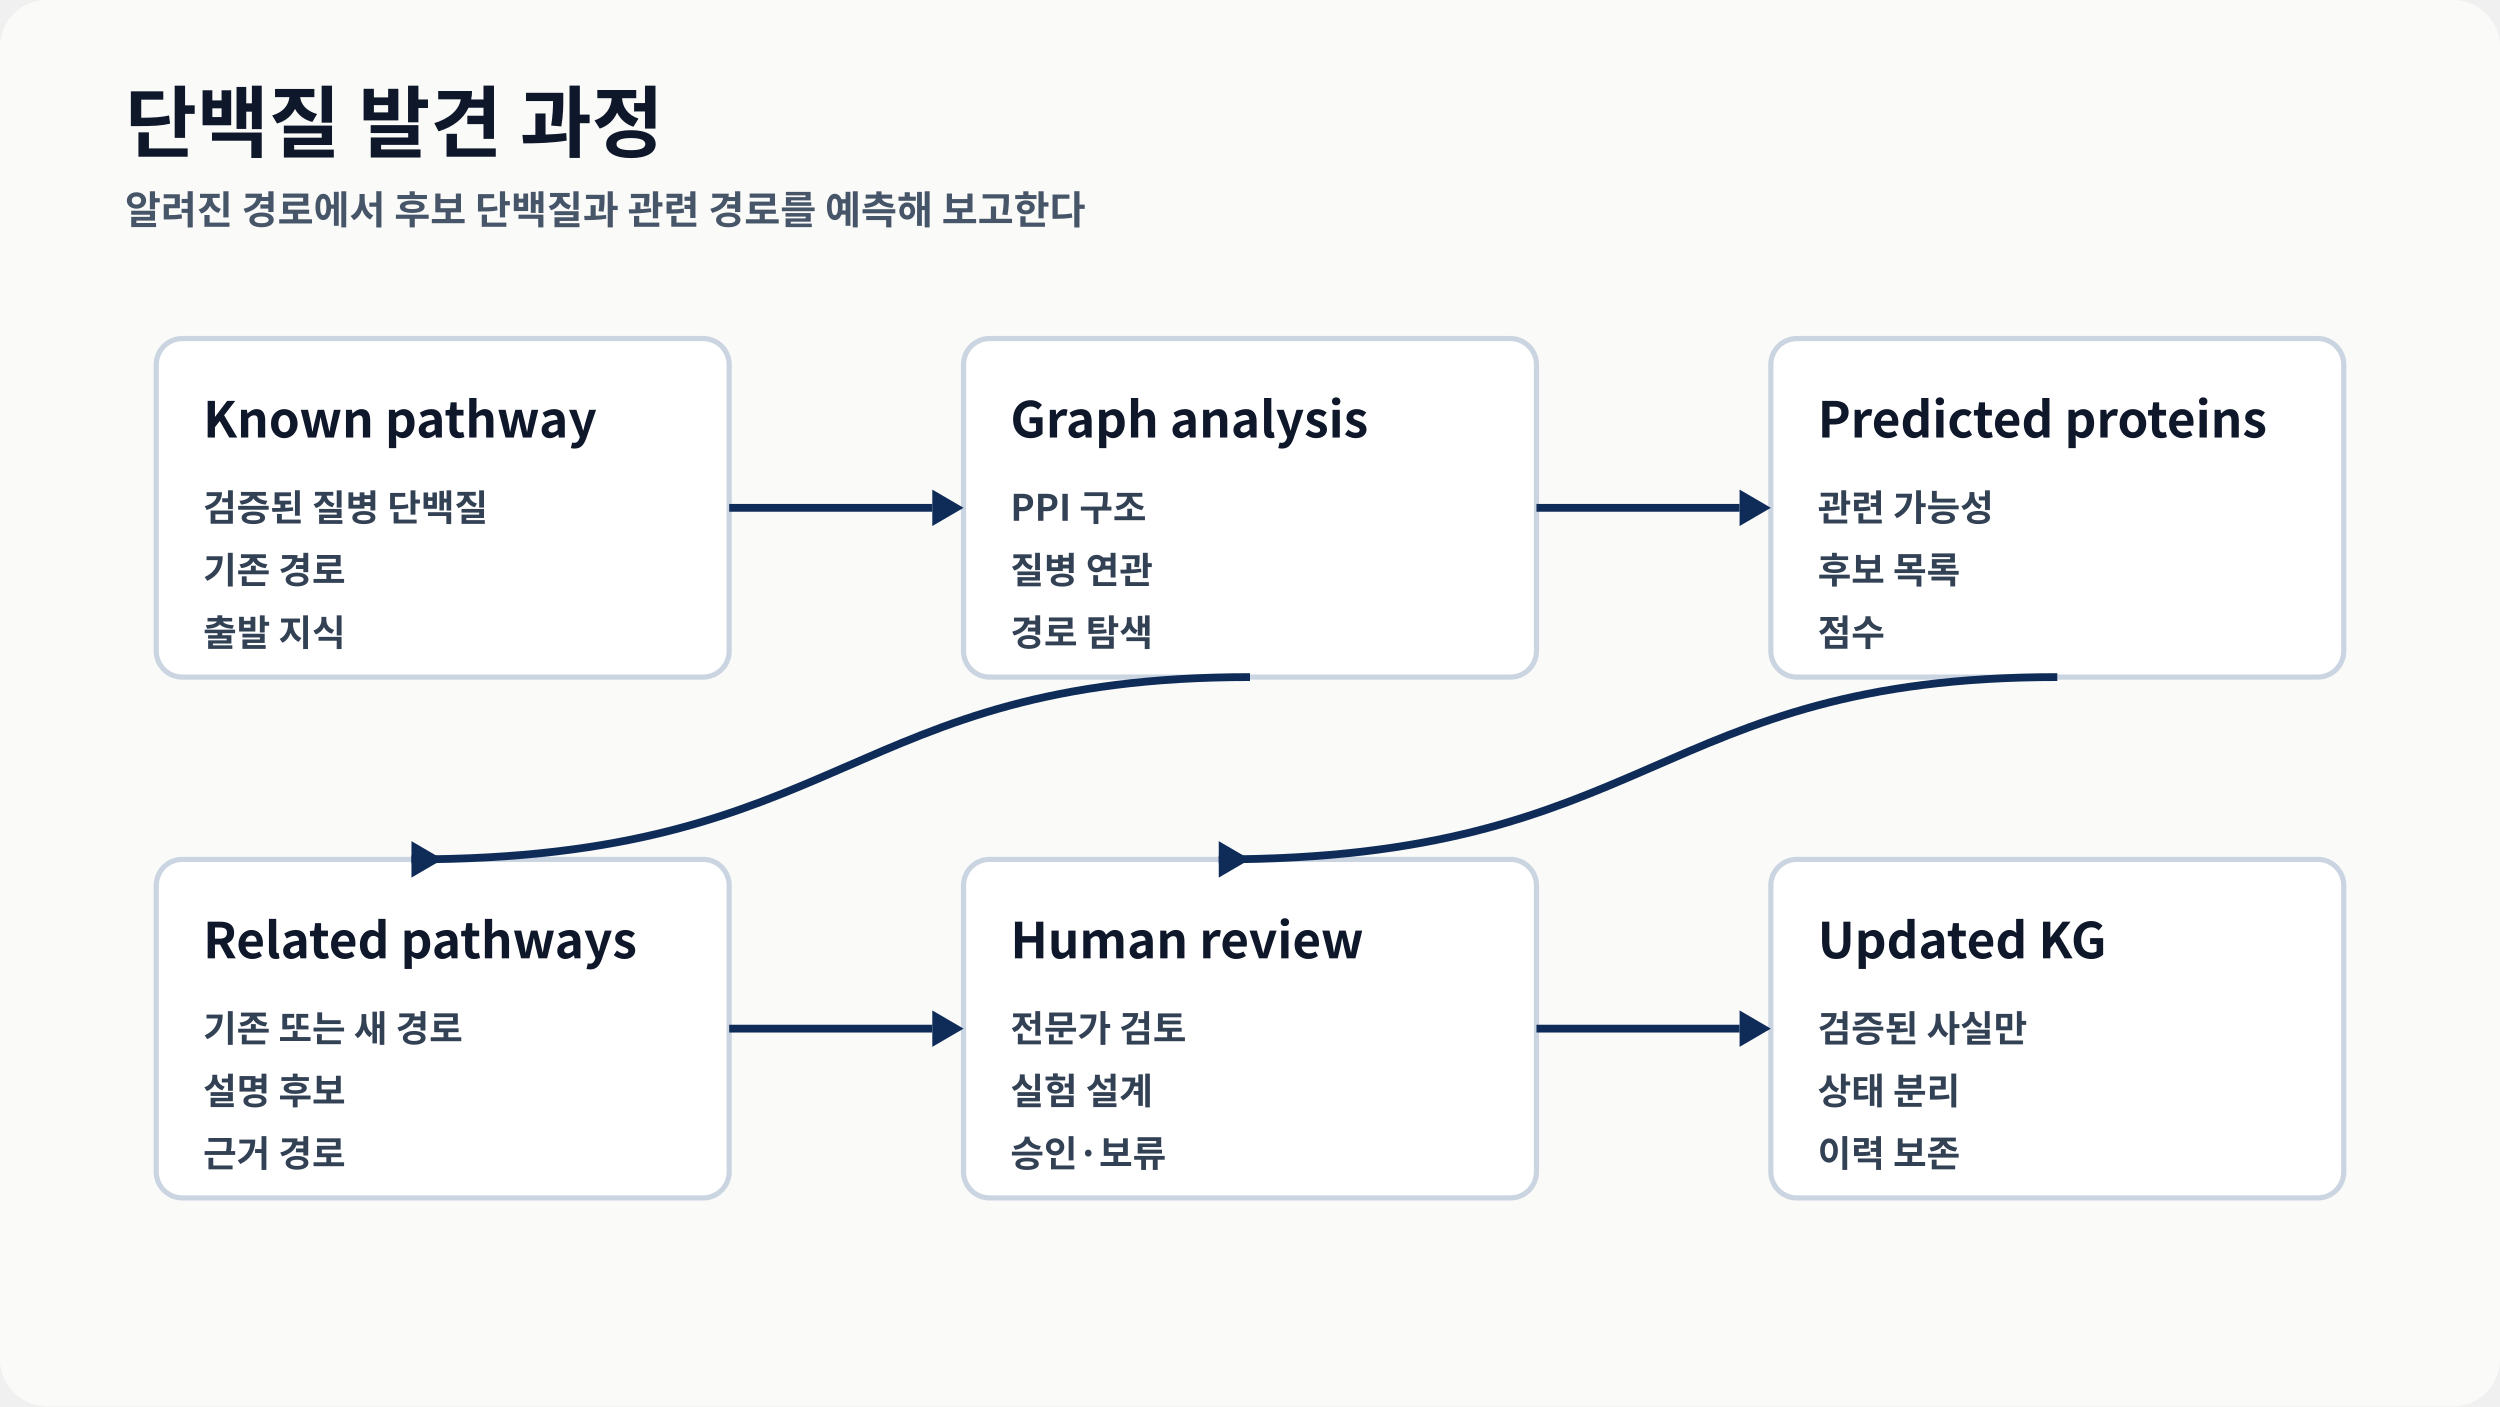
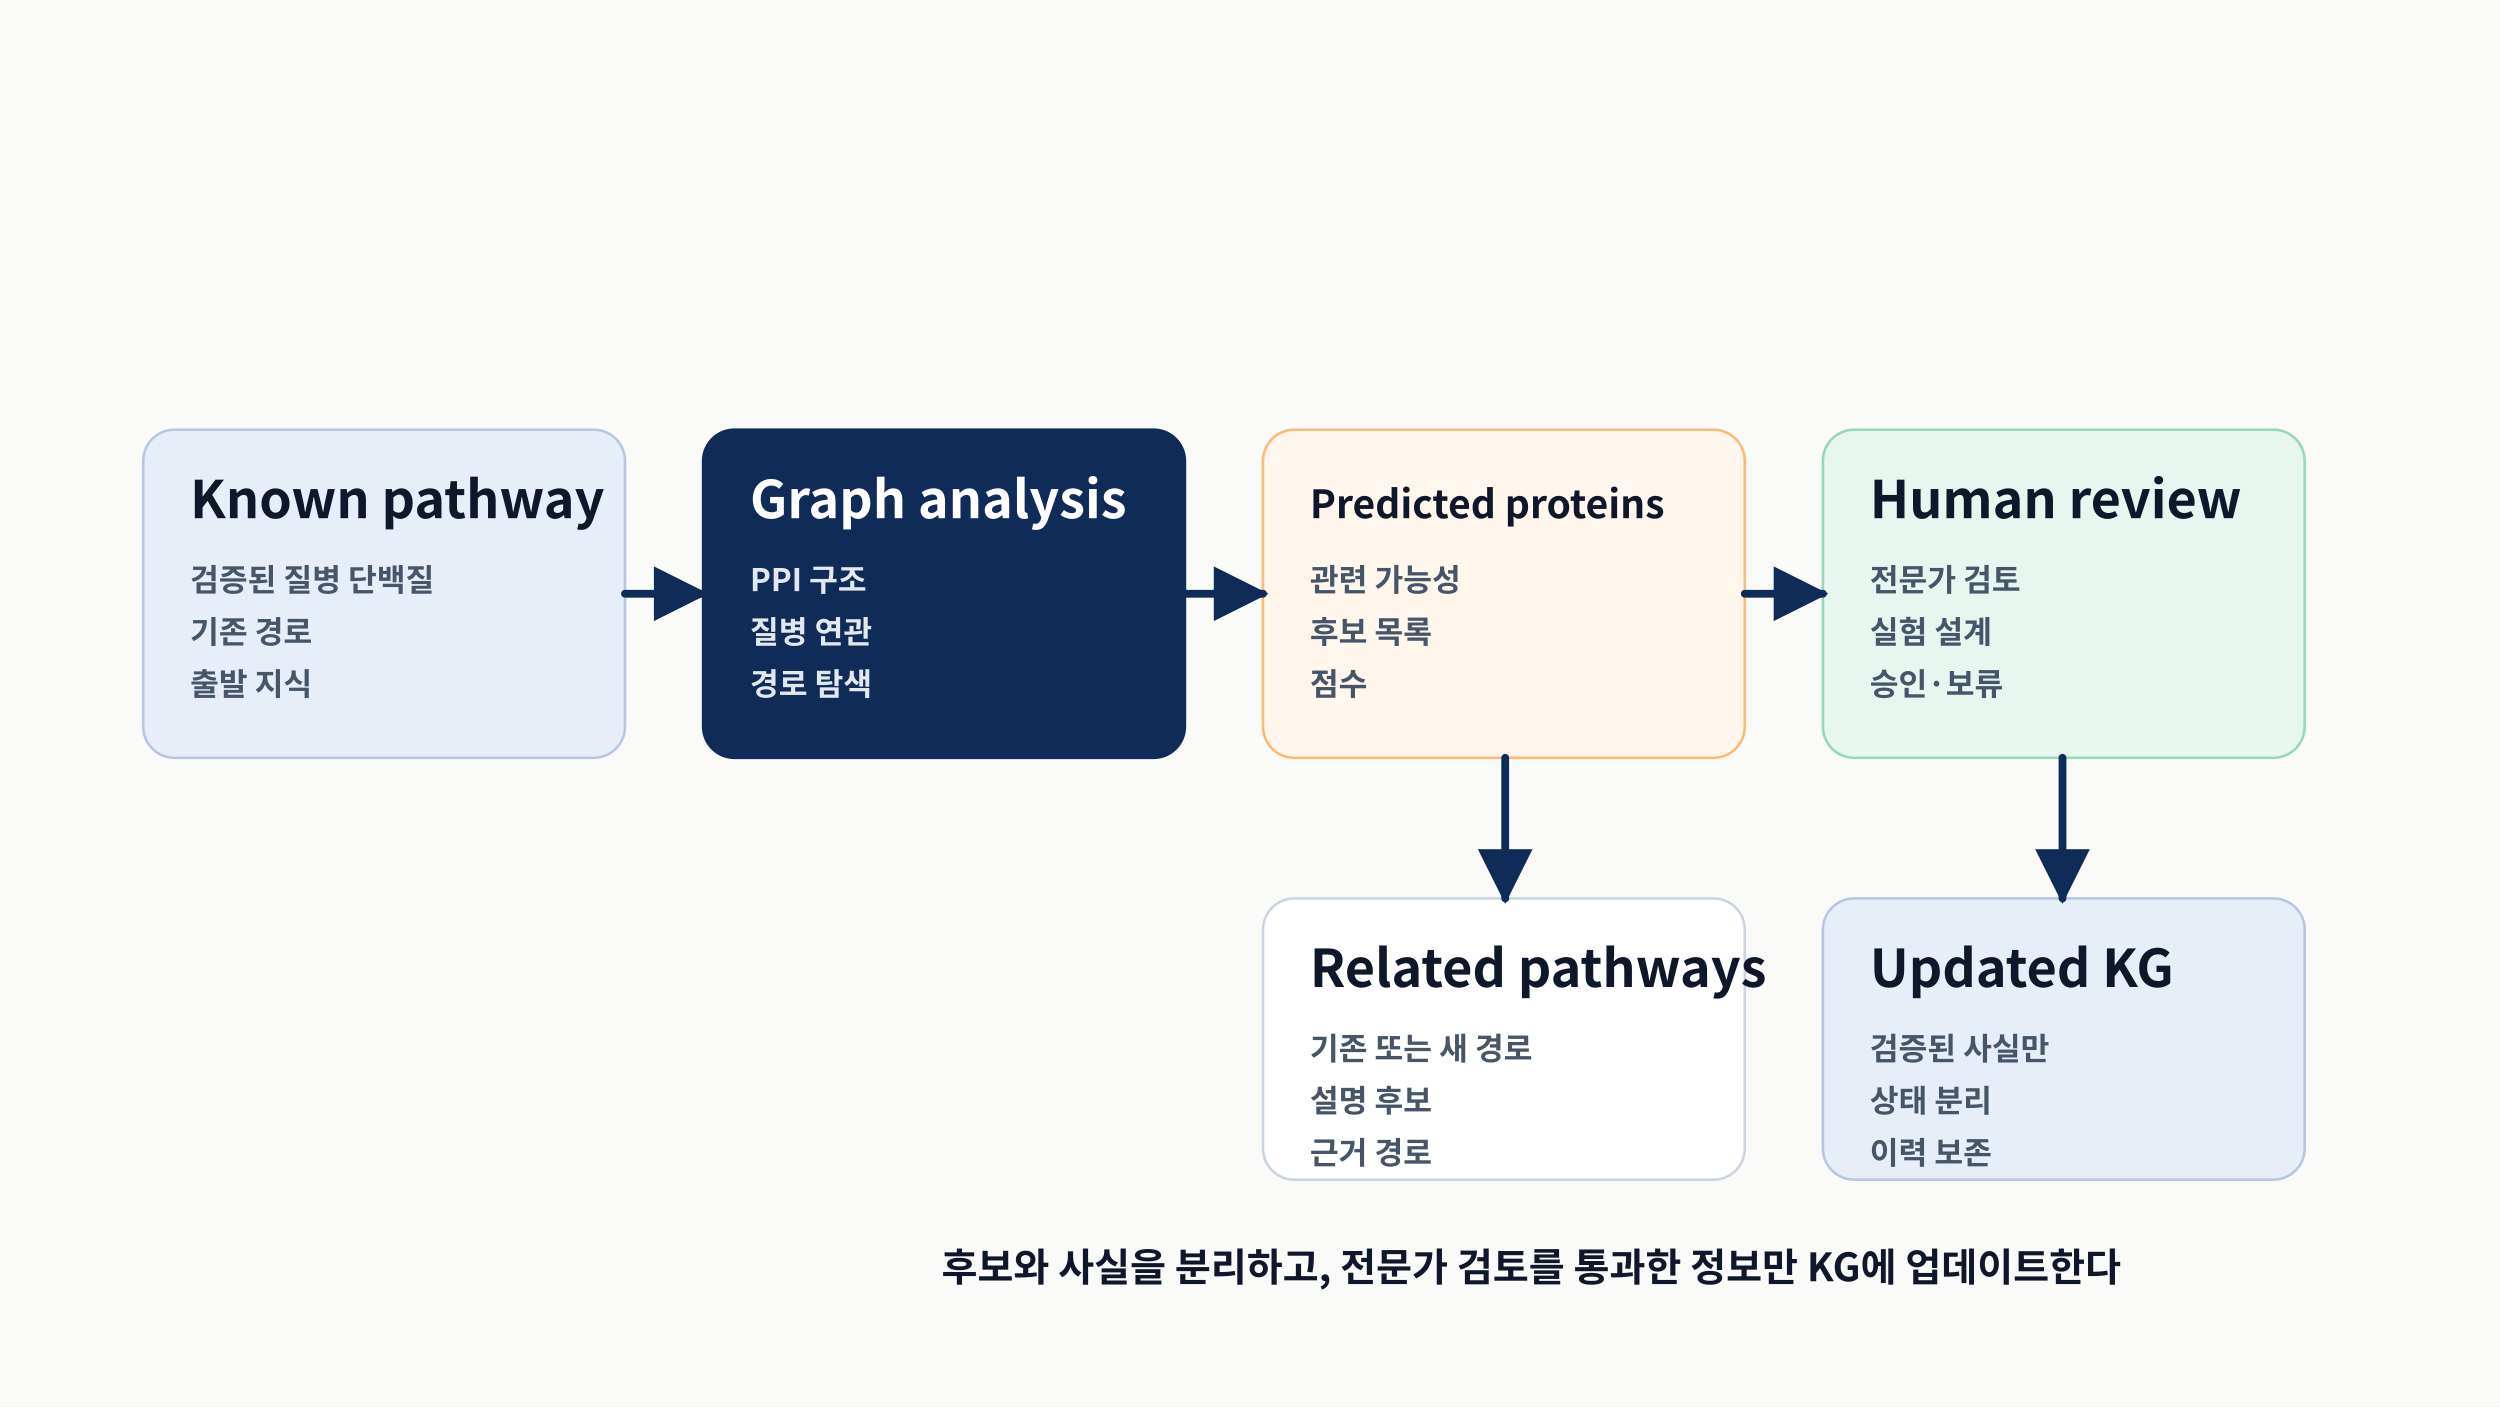
<svg xmlns="http://www.w3.org/2000/svg" viewBox="0 0 960 540" role="img" aria-labelledby="title desc">
  <style>
-       .t{font-family:'Noto Sans CJK KR', 'Apple SD Gothic Neo', 'Malgun Gothic', 'Noto Sans KR', NanumGothic, Inter, system-ui, sans-serif;fill:#0f172a}
-       .title{font-size:30px;font-weight:900}
-       .sub{font-size:15px;fill:#475569;font-weight:700}
-       .box{fill:#ffffff;stroke:#cbd5e1;stroke-width:2}
-       .accent{fill:#0f2c59}
-       .soft{fill:#e8eef8}
-       .muted{fill:#f8fafc}
-       .label{font-size:19px;font-weight:900}
-       .body{font-size:14px;fill:#334155;font-weight:700}
-       .small{font-size:12px;fill:#475569;font-weight:700}
-       .line{stroke:#0f2c59;stroke-width:3;fill:none}
+       .t{font-family:'Noto Sans CJK KR', 'Apple SD Gothic Neo', 'Malgun Gothic', 'Noto Sans KR', NanumGothic, Inter, system-ui, sans-serif}
+       .h{font-size:20px;font-weight:900}
+       .m{font-size:15px;font-weight:800}
+       .s{font-size:12px;font-weight:700}
+       .xs{font-size:10px;font-weight:700}
+       .dark{fill:#0f2c59;stroke:#0f2c59}
+       .soft{fill:#e8eef8;stroke:#b7c7e3}
+       .plain{fill:#fff;stroke:#cbd5e1}
+       .green{fill:#e7f7ef;stroke:#99d8b6}
+       .warn{fill:#fff7ed;stroke:#fdba74}
+       .line{stroke:#0f2c59;stroke-width:3;fill:none;stroke-linecap:round;stroke-linejoin:round}
+       .dash{stroke:#64748b;stroke-width:2.5;fill:none;stroke-dasharray:7 7;stroke-linecap:round}
+       .thin{stroke:#94a3b8;stroke-width:2;fill:none}
+       .axis{stroke:#64748b;stroke-width:2;fill:none}
+       .bar{fill:#0f2c59}
+       .bar2{fill:#89a7d8}
+       .badge{fill:#0f2c59}
+       .badgeText{fill:#fff;font-size:12px;font-weight:900}
    </style>
-   <rect width="960" height="540" rx="18" fill="#fafaf9" />
-   <text class="t title" x="48" y="58">단백질 발견 과정</text>
-   <text class="t sub" x="48" y="86">알려진 경로에서 후보 단백질과 관련 경로를 예측해 보고한다</text>
-   <rect class="box" x="60" y="130" width="220" height="130" rx="10" fill="#e8eef8" />
-   <text class="t label" x="78" y="168" fill="#0f172a">Known pathway</text>
-   <text class="t body" x="78" y="200" fill="#334155">검증된 질병 단백질</text>
-   <text class="t body" x="78" y="224" fill="#334155">기존 경로</text>
-   <text class="t body" x="78" y="248" fill="#334155">출발 지식</text>
-   <rect class="box" x="370" y="130" width="220" height="130" rx="10" fill="#0f2c59" />
-   <text class="t label" x="388" y="168" fill="#ffffff">Graph analysis</text>
-   <text class="t body" x="388" y="200" fill="#ffffff">PPI 구조</text>
-   <text class="t body" x="388" y="224" fill="#ffffff">질병 연관</text>
-   <text class="t body" x="388" y="248" fill="#ffffff">경로 탐색</text>
-   <rect class="box" x="680" y="130" width="220" height="130" rx="10" fill="#fff7ed" />
-   <text class="t label" x="698" y="168" fill="#0f172a">Predicted proteins</text>
-   <text class="t body" x="698" y="200" fill="#334155">관련 가능성</text>
-   <text class="t body" x="698" y="224" fill="#334155">후보 목록</text>
-   <text class="t body" x="698" y="248" fill="#334155">점수</text>
-   <rect class="box" x="60" y="330" width="220" height="130" rx="10" fill="#ffffff" />
-   <text class="t label" x="78" y="368" fill="#0f172a">Related pathways</text>
-   <text class="t body" x="78" y="400" fill="#334155">기존 또는 새 경로</text>
-   <text class="t body" x="78" y="424" fill="#334155">설명 후보</text>
-   <text class="t body" x="78" y="448" fill="#334155">근거 경로</text>
-   <rect class="box" x="370" y="330" width="220" height="130" rx="10" fill="#e7f7ef" />
-   <text class="t label" x="388" y="368" fill="#0f172a">Human review</text>
-   <text class="t body" x="388" y="400" fill="#334155">전문가 검토</text>
-   <text class="t body" x="388" y="424" fill="#334155">실험 설계</text>
-   <text class="t body" x="388" y="448" fill="#334155">승인·보류</text>
-   <rect class="box" x="680" y="330" width="220" height="130" rx="10" fill="#e8eef8" />
-   <text class="t label" x="698" y="368" fill="#0f172a">Updated KG</text>
-   <text class="t body" x="698" y="400" fill="#334155">검증된 사실만</text>
-   <text class="t body" x="698" y="424" fill="#334155">상태 분리</text>
-   <text class="t body" x="698" y="448" fill="#334155">이력 보존</text>
-   <path class="line" d="M280 195 C 325 195, 325 195, 358 195" />
-   <polygon points="358,188 370,195 358,202" fill="#0f2c59" />
-   <path class="line" d="M590 195 C 635 195, 635 195, 668 195" />
-   <polygon points="668,188 680,195 668,202" fill="#0f2c59" />
-   <path class="line" d="M480 260 C 325 260, 325 330, 158 330" />
-   <polygon points="158,323 170,330 158,337" fill="#0f2c59" />
-   <path class="line" d="M790 260 C 635 260, 635 330, 468 330" />
-   <polygon points="468,323 480,330 468,337" fill="#0f2c59" />
-   <path class="line" d="M280 395 C 325 395, 325 395, 358 395" />
-   <polygon points="358,388 370,395 358,402" fill="#0f2c59" />
-   <path class="line" d="M590 395 C 635 395, 635 395, 668 395" />
-   <polygon points="668,388 680,395 668,402" fill="#0f2c59" />
+   <defs>
+     <marker id="arrow" viewBox="0 0 10 10" refX="9" refY="5" markerWidth="7" markerHeight="7" orient="auto-start-reverse">
+       <path d="M0 0 L10 5 L0 10 z" fill="#0f2c59" />
+     </marker>
+   </defs>
+   <rect width="960" height="540" fill="#fafaf9" />
+   <rect class="soft" x="55" y="165" width="185" height="126" rx="12" />
+   <text class="t h" x="73" y="199" text-anchor="start" fill="#0f172a">Known pathway</text>
+   <text class="t s" x="73" y="227" text-anchor="start" fill="#475569">검증된 질병 단백질</text>
+   <text class="t s" x="73" y="247" text-anchor="start" fill="#475569">기존 경로</text>
+   <text class="t s" x="73" y="267" text-anchor="start" fill="#475569">출발 지식</text>
+   <rect class="dark" x="270" y="165" width="185" height="126" rx="12" />
+   <text class="t h" x="288" y="199" text-anchor="start" fill="#fff">Graph analysis</text>
+   <text class="t s" x="288" y="227" text-anchor="start" fill="#e2e8f0">PPI 구조</text>
+   <text class="t s" x="288" y="247" text-anchor="start" fill="#e2e8f0">질병 연관</text>
+   <text class="t s" x="288" y="267" text-anchor="start" fill="#e2e8f0">경로 탐색</text>
+   <rect class="warn" x="485" y="165" width="185" height="126" rx="12" />
+   <text class="t m" x="503" y="199" text-anchor="start" fill="#0f172a">Predicted proteins</text>
+   <text class="t s" x="503" y="227" text-anchor="start" fill="#475569">관련 가능성</text>
+   <text class="t s" x="503" y="247" text-anchor="start" fill="#475569">후보 목록</text>
+   <text class="t s" x="503" y="267" text-anchor="start" fill="#475569">점수</text>
+   <rect class="green" x="700" y="165" width="185" height="126" rx="12" />
+   <text class="t h" x="718" y="199" text-anchor="start" fill="#0f172a">Human review</text>
+   <text class="t s" x="718" y="227" text-anchor="start" fill="#475569">전문가 검토</text>
+   <text class="t s" x="718" y="247" text-anchor="start" fill="#475569">실험 설계</text>
+   <text class="t s" x="718" y="267" text-anchor="start" fill="#475569">승인·보류</text>
+   <path class="line" d="M240 228 L270 228" marker-end="url(#arrow)" />
+   <path class="line" d="M455 228 L485 228" marker-end="url(#arrow)" />
+   <path class="line" d="M670 228 L700 228" marker-end="url(#arrow)" />
+   <rect class="plain" x="485" y="345" width="185" height="108" rx="12" />
+   <text class="t h" x="503" y="379" text-anchor="start" fill="#0f172a">Related pathways</text>
+   <text class="t s" x="503" y="407" text-anchor="start" fill="#475569">기존 또는 새 경로</text>
+   <text class="t s" x="503" y="427" text-anchor="start" fill="#475569">설명 후보</text>
+   <text class="t s" x="503" y="447" text-anchor="start" fill="#475569">근거 경로</text>
+   <path class="line" d="M578 291 L578 345" marker-end="url(#arrow)" />
+   <rect class="soft" x="700" y="345" width="185" height="108" rx="12" />
+   <text class="t h" x="718" y="379" text-anchor="start" fill="#0f172a">Updated KG</text>
+   <text class="t s" x="718" y="407" text-anchor="start" fill="#475569">검증된 사실만</text>
+   <text class="t s" x="718" y="427" text-anchor="start" fill="#475569">상태 분리</text>
+   <text class="t s" x="718" y="447" text-anchor="start" fill="#475569">이력 보존</text>
+   <path class="line" d="M792 291 L792 345" marker-end="url(#arrow)" />
+   <text class="t m" x="588" y="492" text-anchor="middle" fill="#0f172a">후보와 사실을 분리하고, 전문가 검토를 통과한 정보만 KG에 업데이트한다</text>
</svg>
